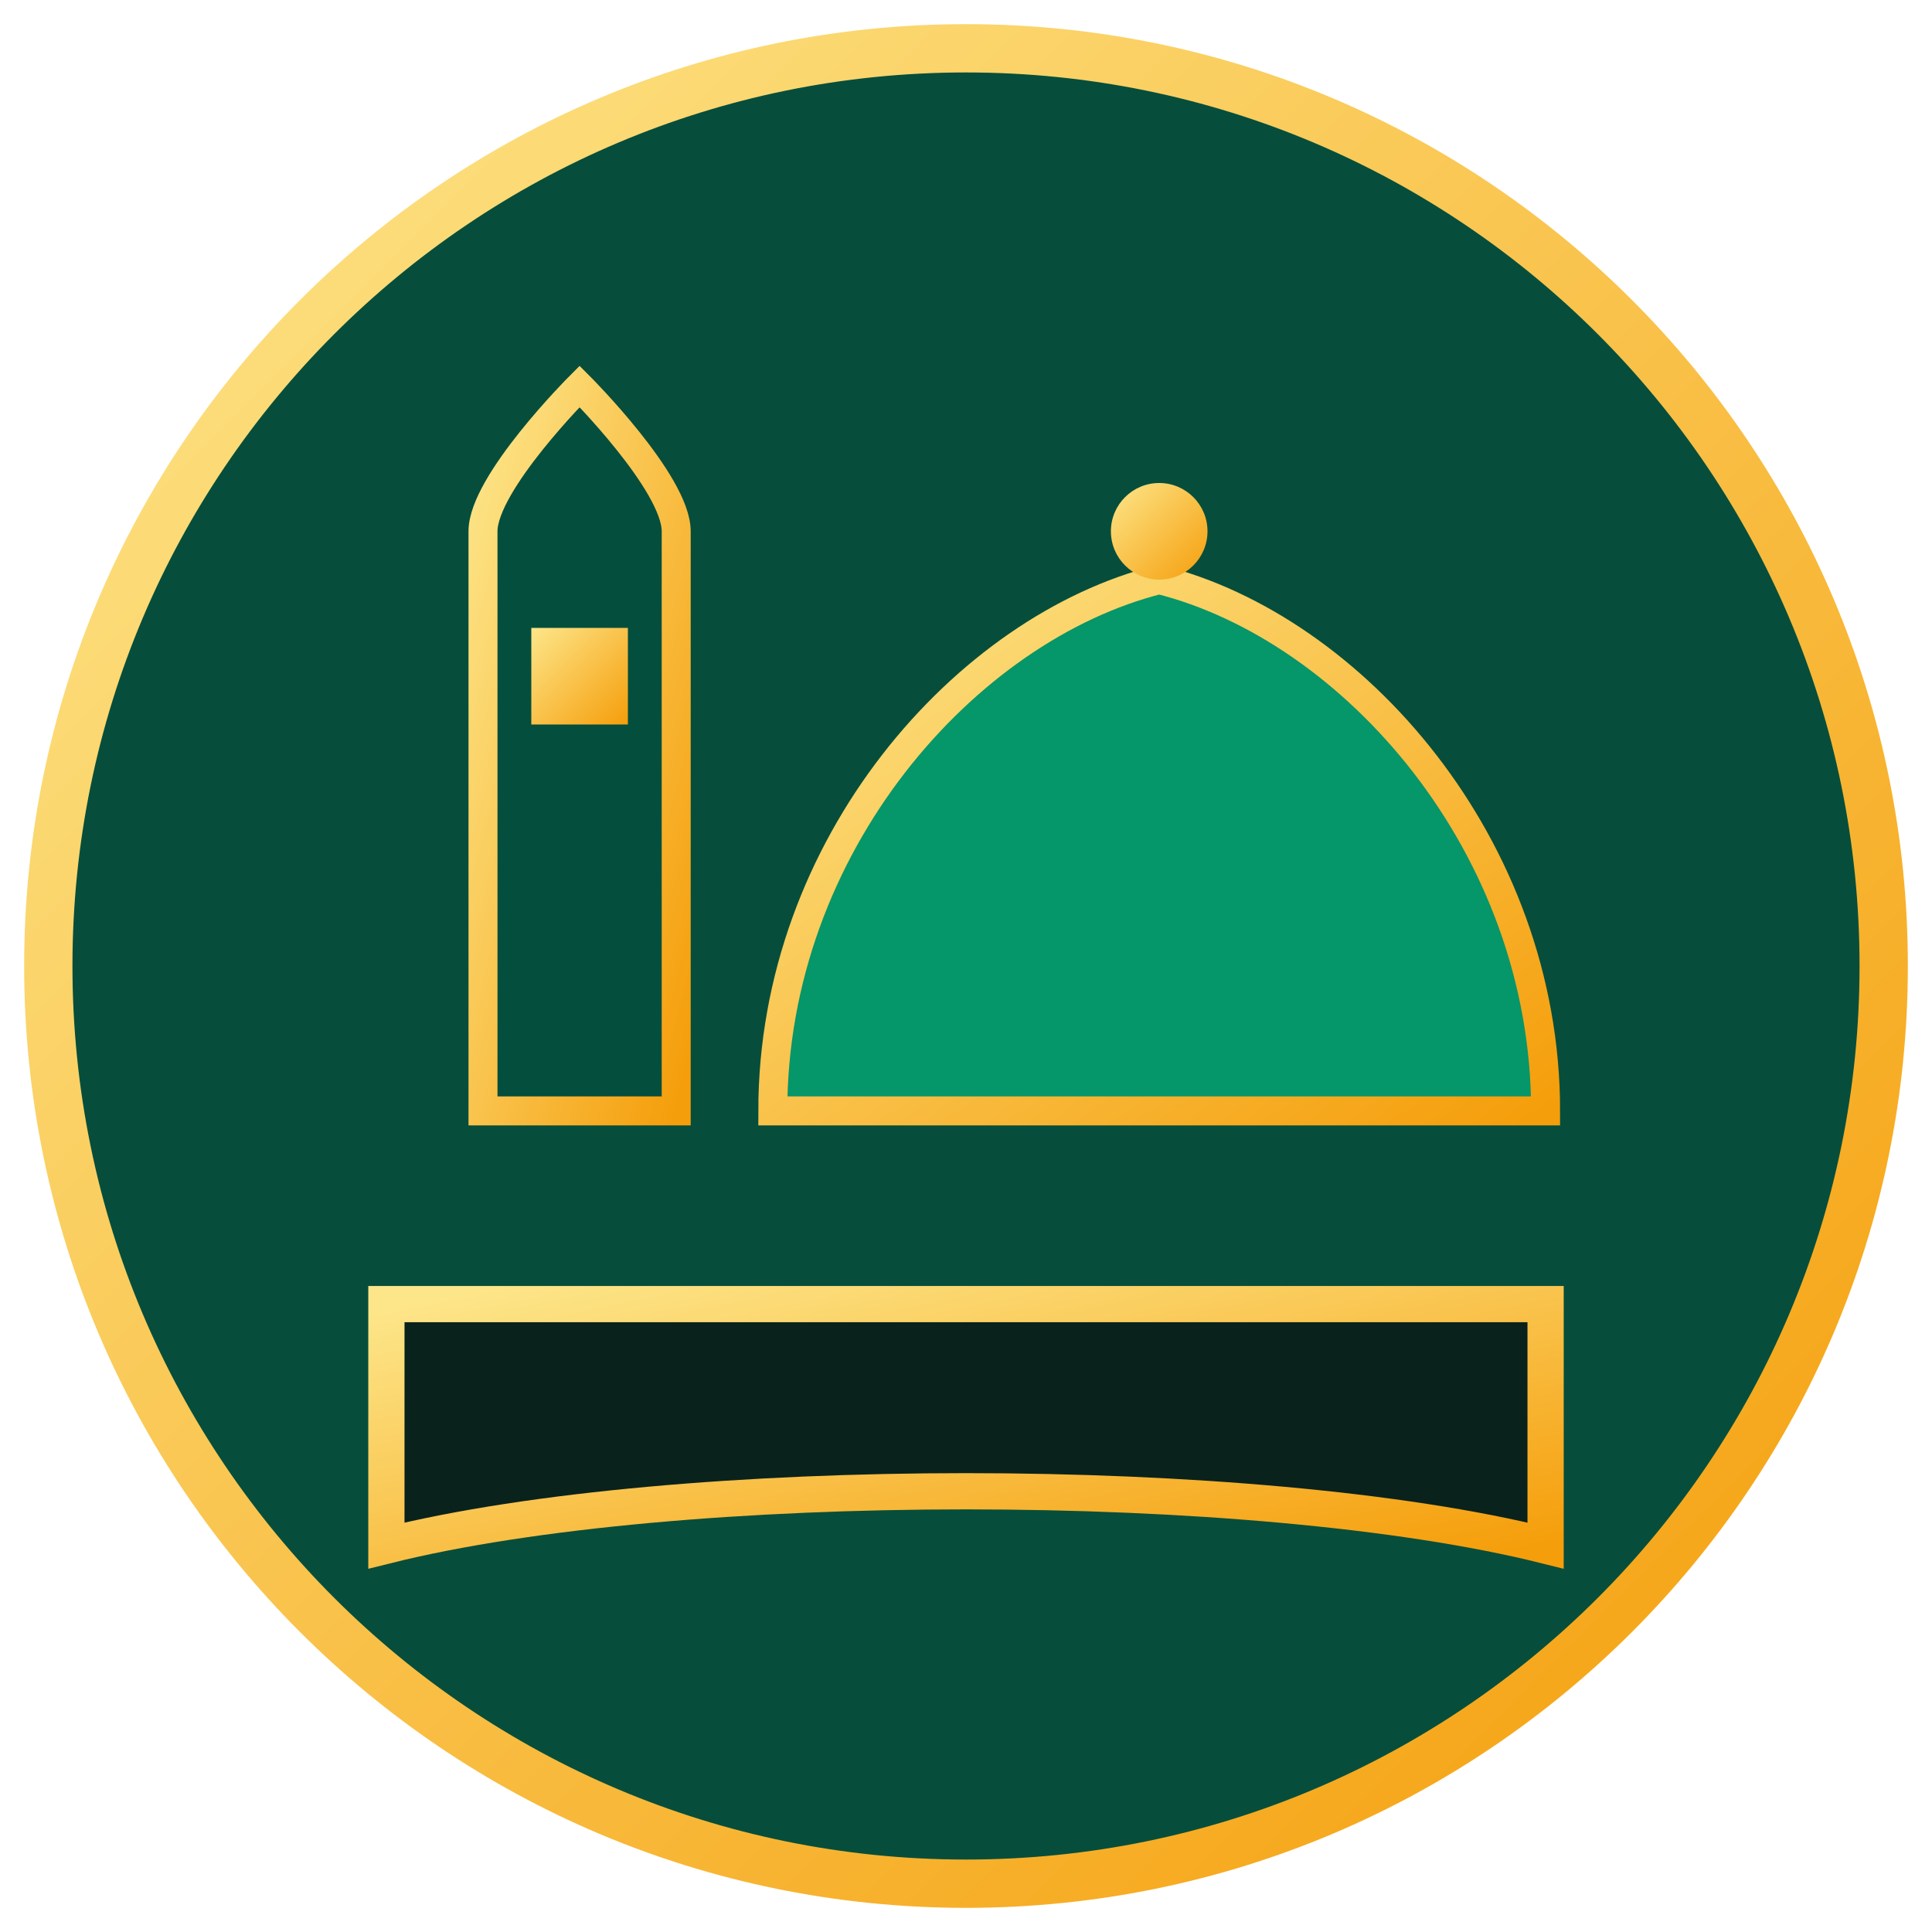
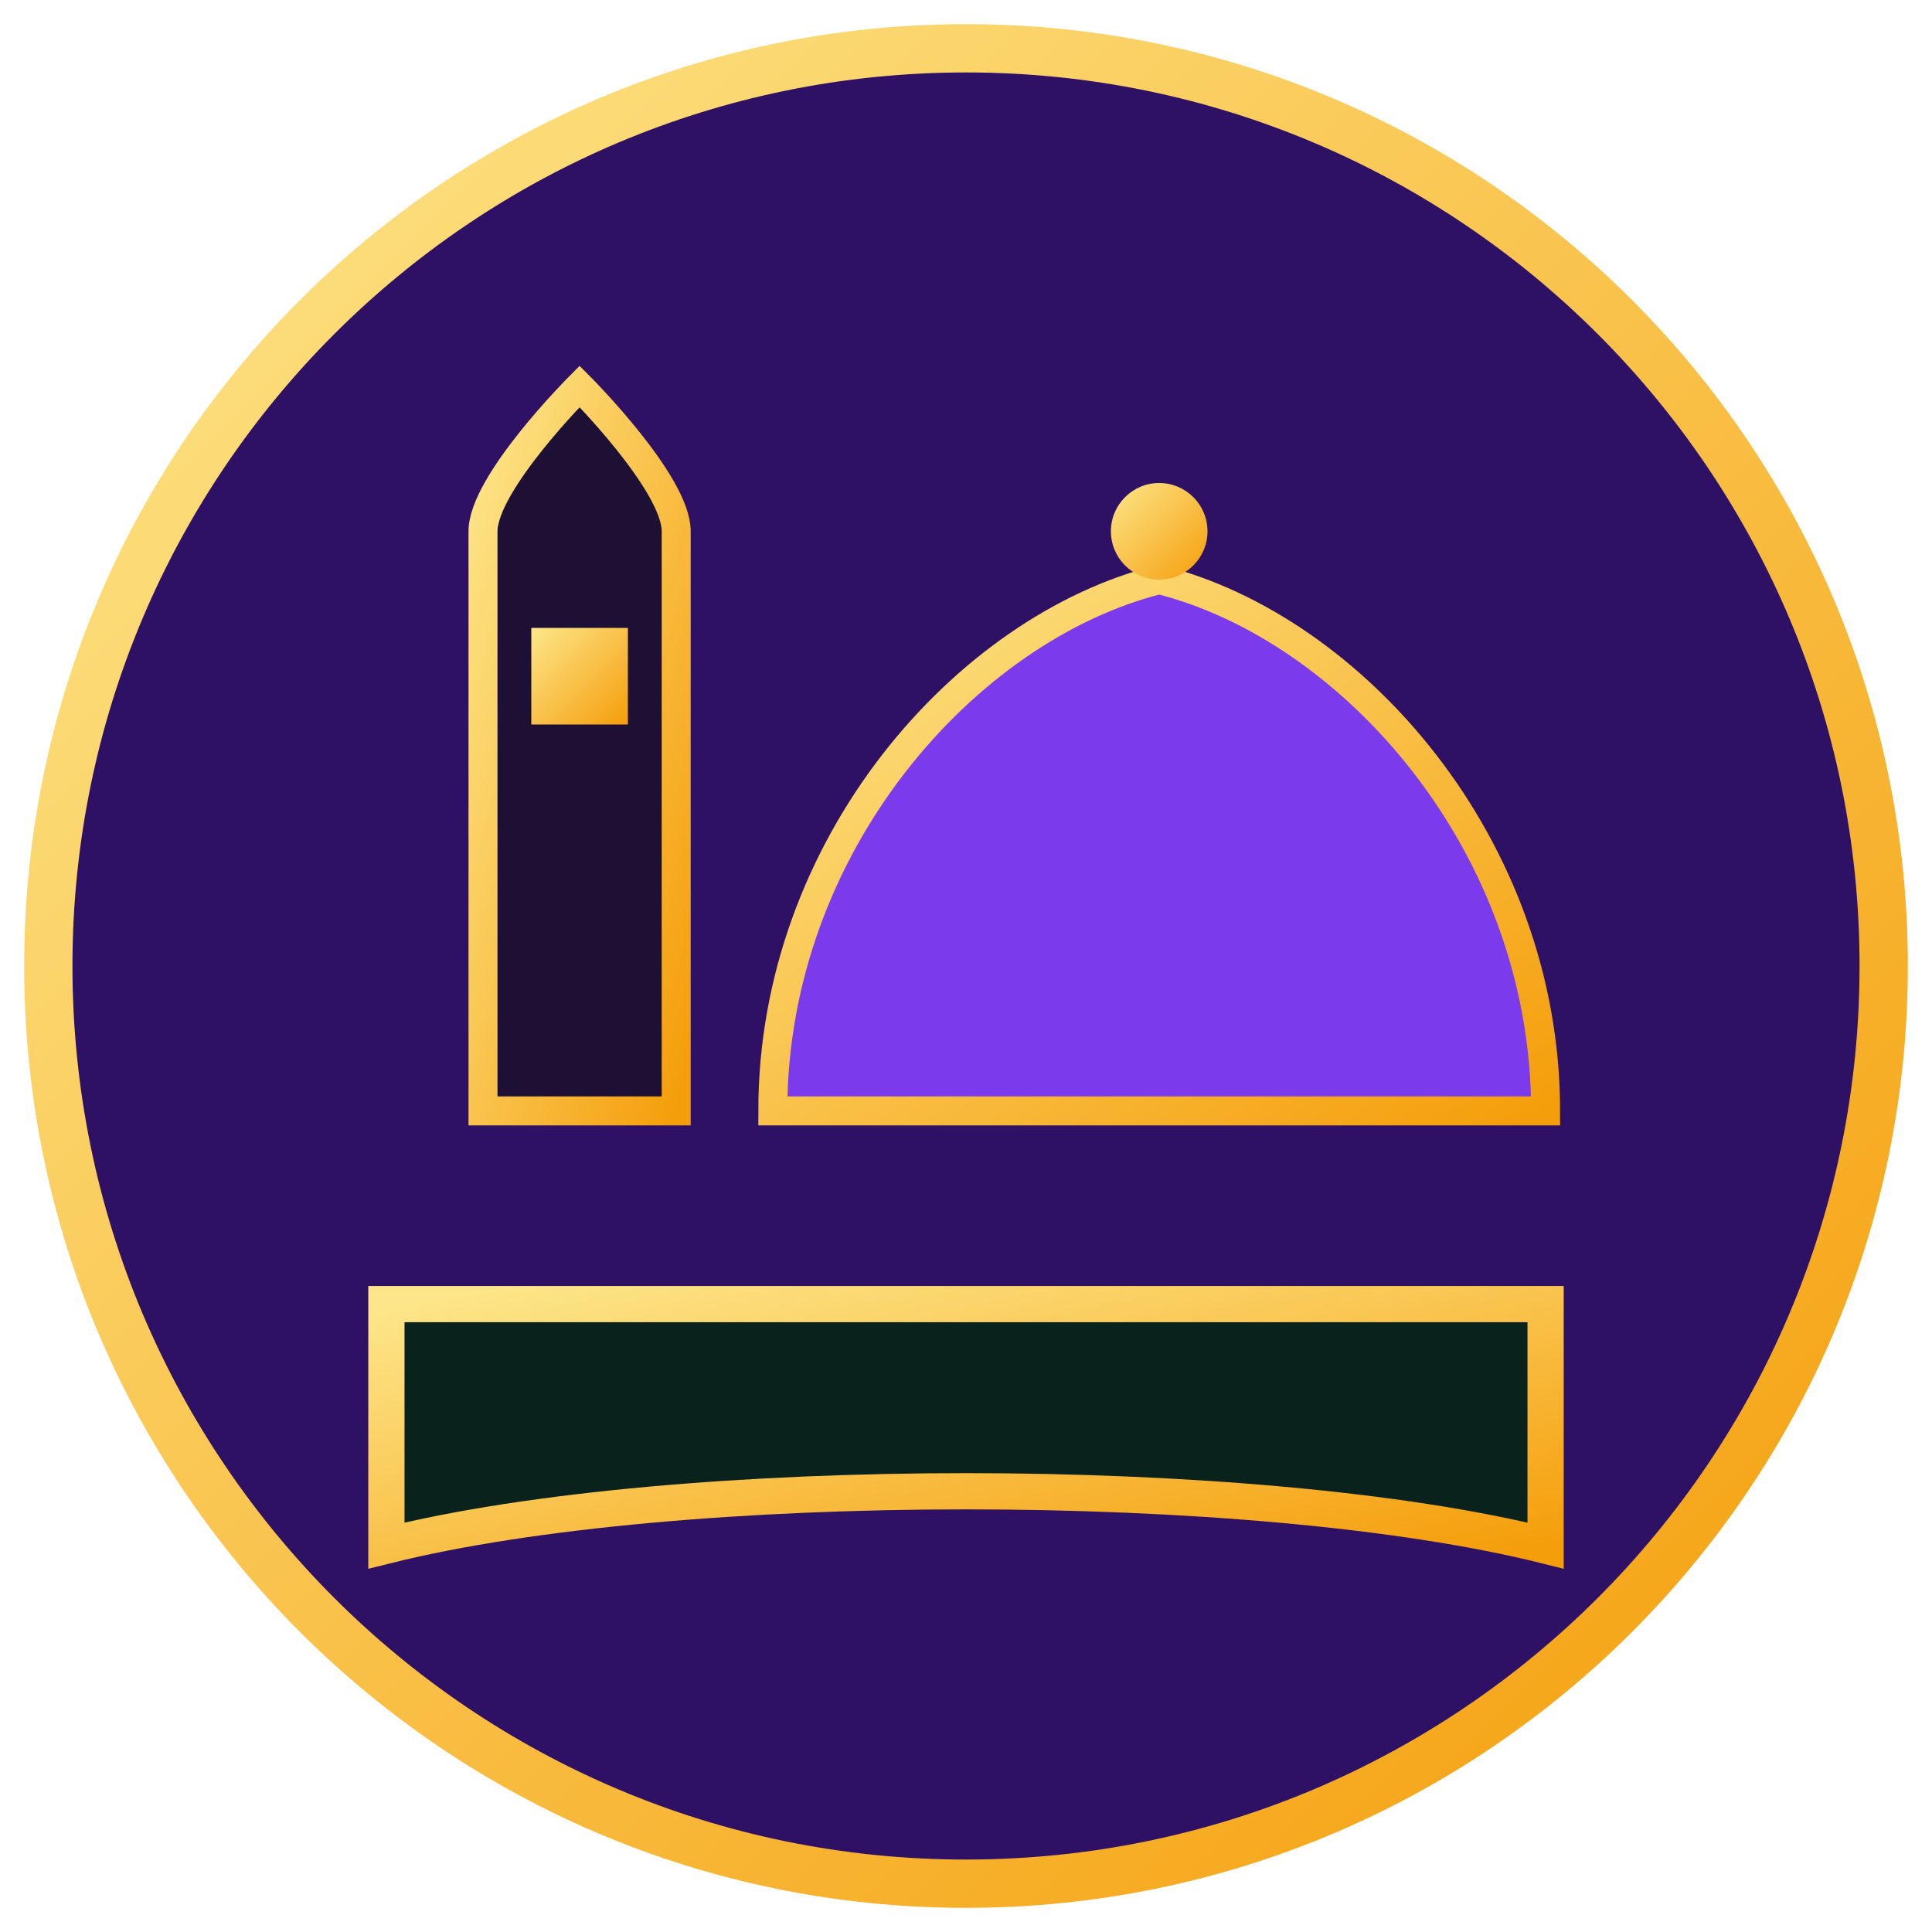
<svg xmlns="http://www.w3.org/2000/svg" viewBox="0 0 80 80" width="80" height="80">
  <defs>
    <linearGradient id="goldStudies" x1="0%" y1="0%" x2="100%" y2="100%">
      <stop offset="0%" stop-color="#FDE68A" />
      <stop offset="100%" stop-color="#F59E0B" />
    </linearGradient>
  </defs>
-   <circle cx="40" cy="40" r="38" fill="#064E3B" stroke="url(#goldStudies)" stroke-width="2" />
-   <path d="M 32 46 C 32 35, 40 26, 48 24 C 56 26, 64 35, 64 46 Z" fill="#059669" stroke="url(#goldStudies)" stroke-width="1.2" />
+   <circle cx="40" cy="40" r="38" fill="#2E1065" stroke="url(#goldStudies)" stroke-width="2" />
+   <path d="M 32 46 C 32 35, 40 26, 48 24 C 56 26, 64 35, 64 46 Z" fill="#7C3AED" stroke="url(#goldStudies)" stroke-width="1.2" />
  <circle cx="48" cy="22" r="2" fill="url(#goldStudies)" />
-   <path d="M 20 46 L 28 46 L 28 22 C 28 20, 24 16, 24 16 C 24 16, 20 20, 20 22 Z" fill="#044E3D" stroke="url(#goldStudies)" stroke-width="1.2" />
+   <path d="M 20 46 L 28 46 L 28 22 C 28 20, 24 16, 24 16 C 24 16, 20 20, 20 22 Z" fill="#1E1035" stroke="url(#goldStudies)" stroke-width="1.2" />
  <rect x="22" y="26" width="4" height="4" fill="url(#goldStudies)" />
  <path d="M 16 54 L 64 54 L 64 64 C 52 61, 28 61, 16 64 Z" fill="#0A221C" stroke="url(#goldStudies)" stroke-width="1.5" />
  <line x1="28" y1="54" x2="28" y2="62" stroke="url(#goldStudies)" stroke-width="1" />
  <line x1="40" y1="54" x2="40" y2="62" stroke="url(#goldStudies)" stroke-width="1" />
  <line x1="52" y1="54" x2="52" y2="62" stroke="url(#goldStudies)" stroke-width="1" />
</svg>
